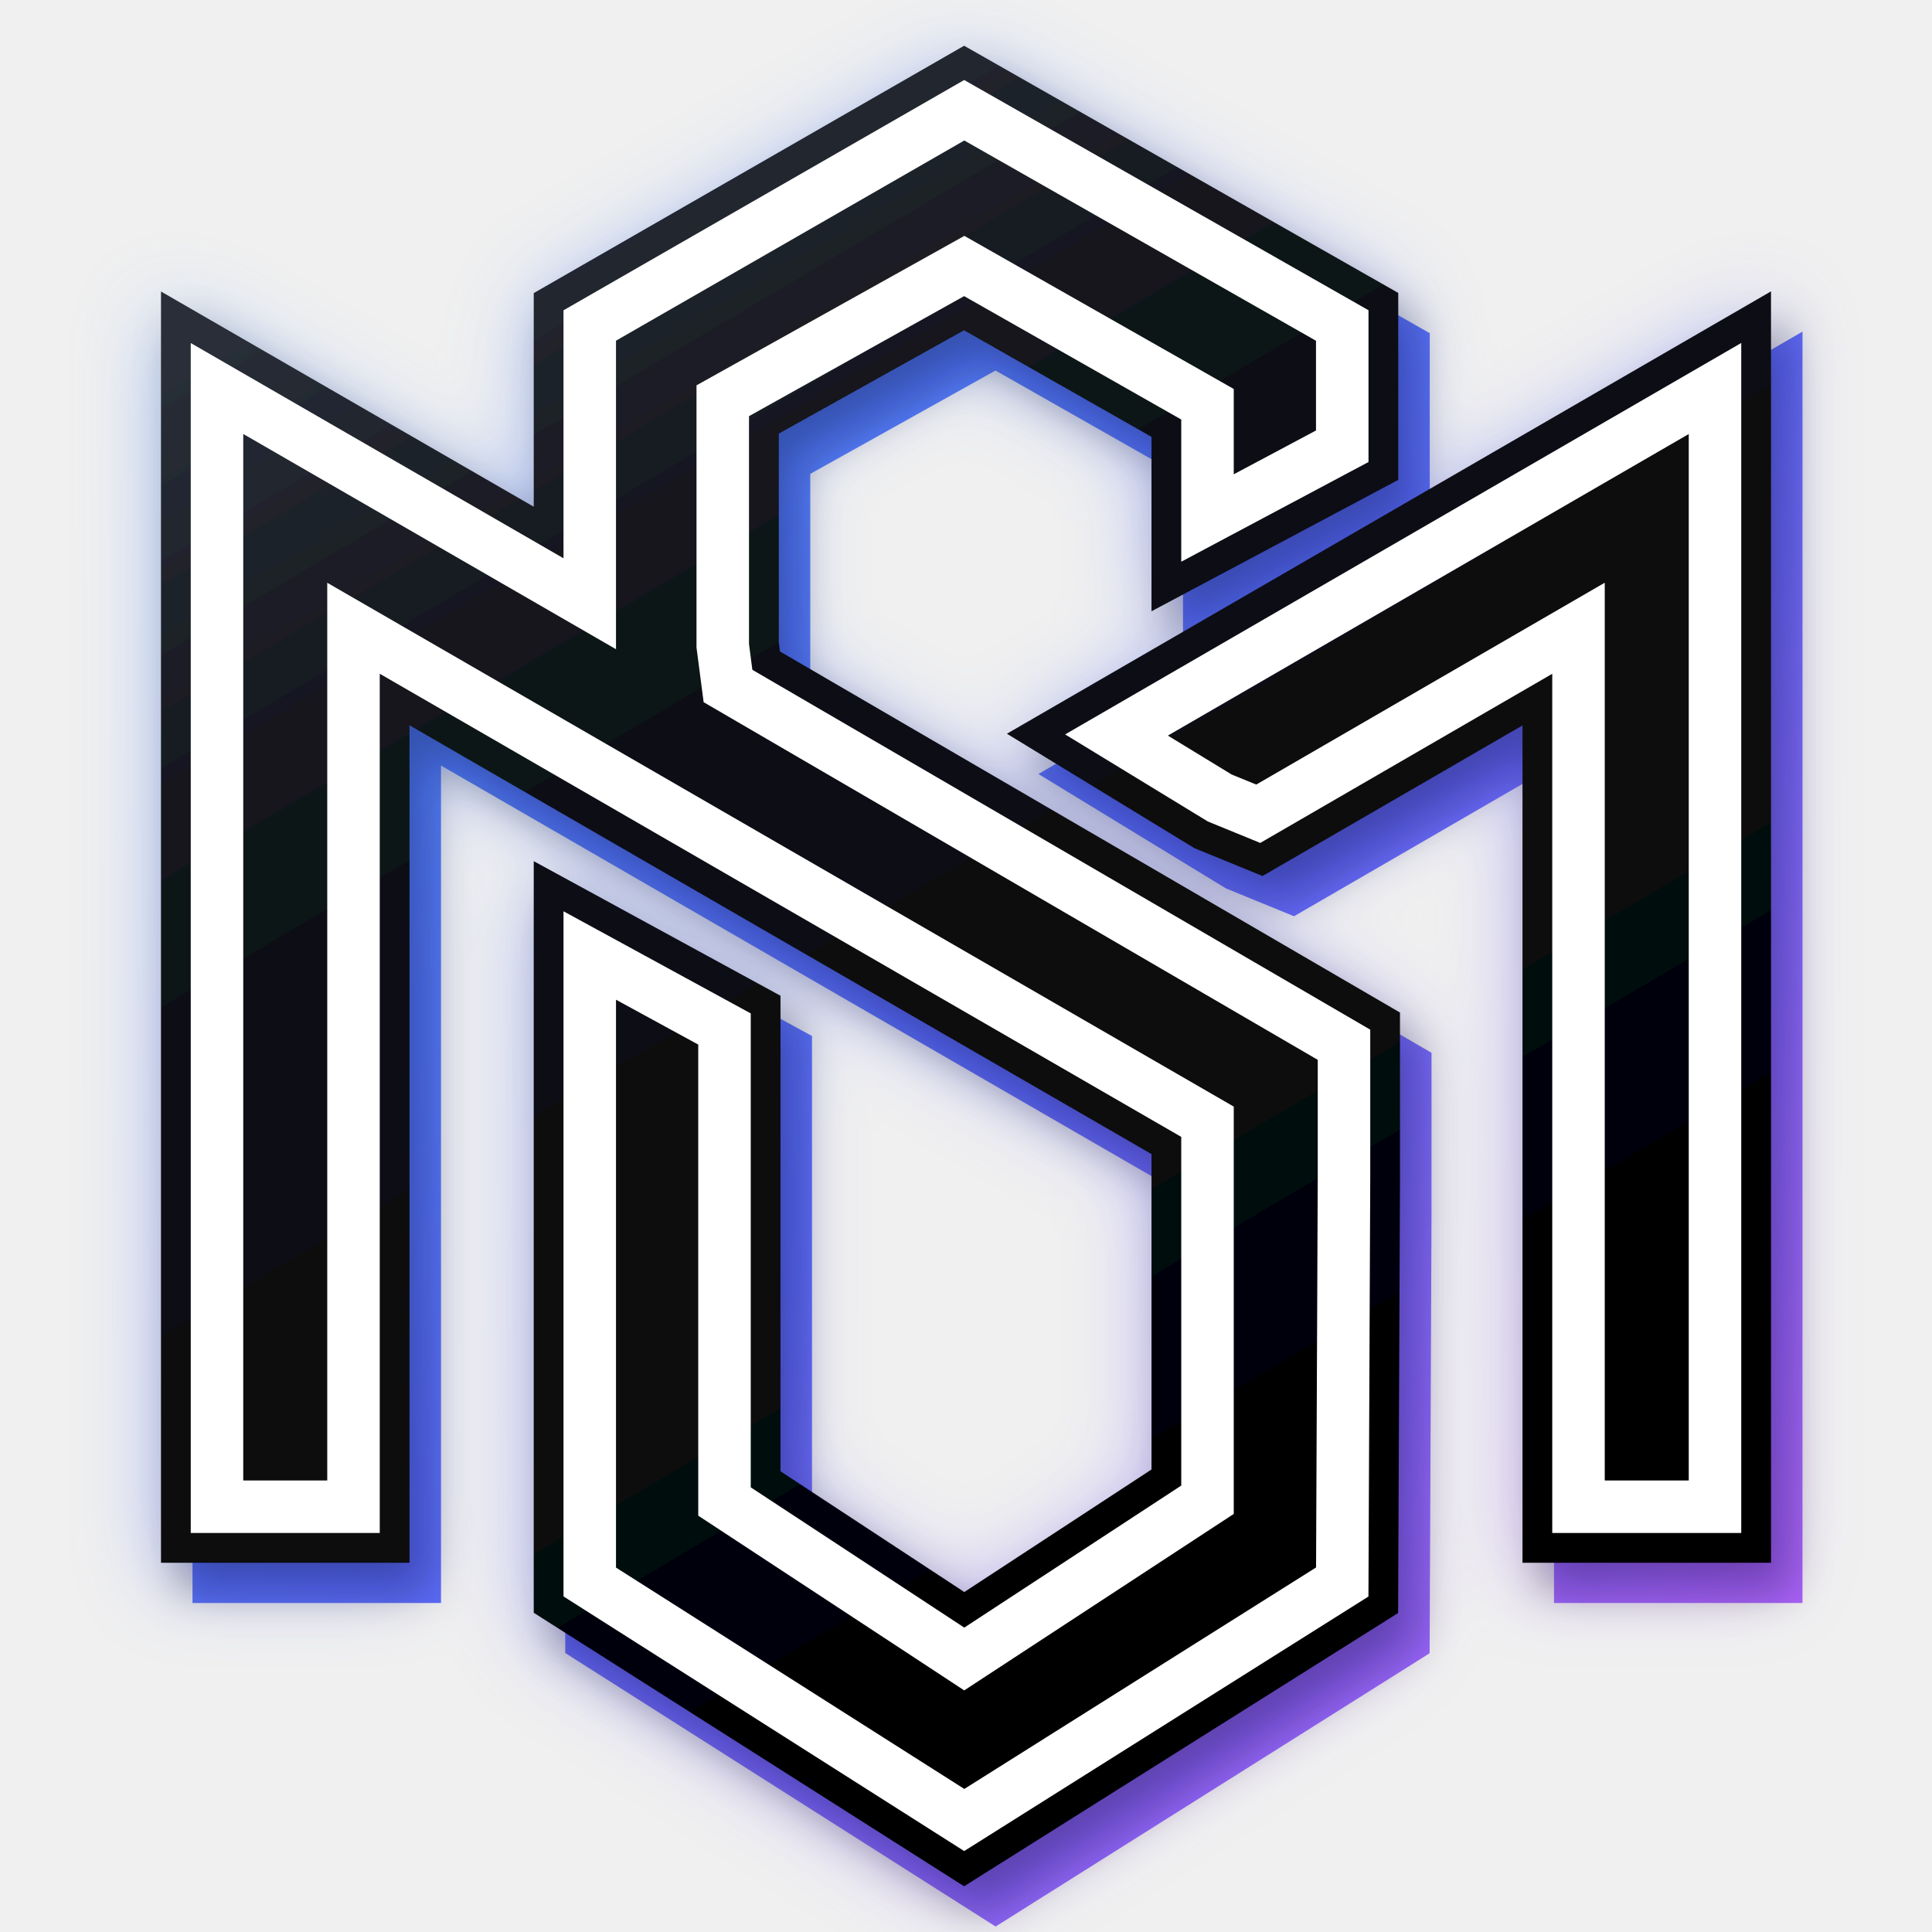
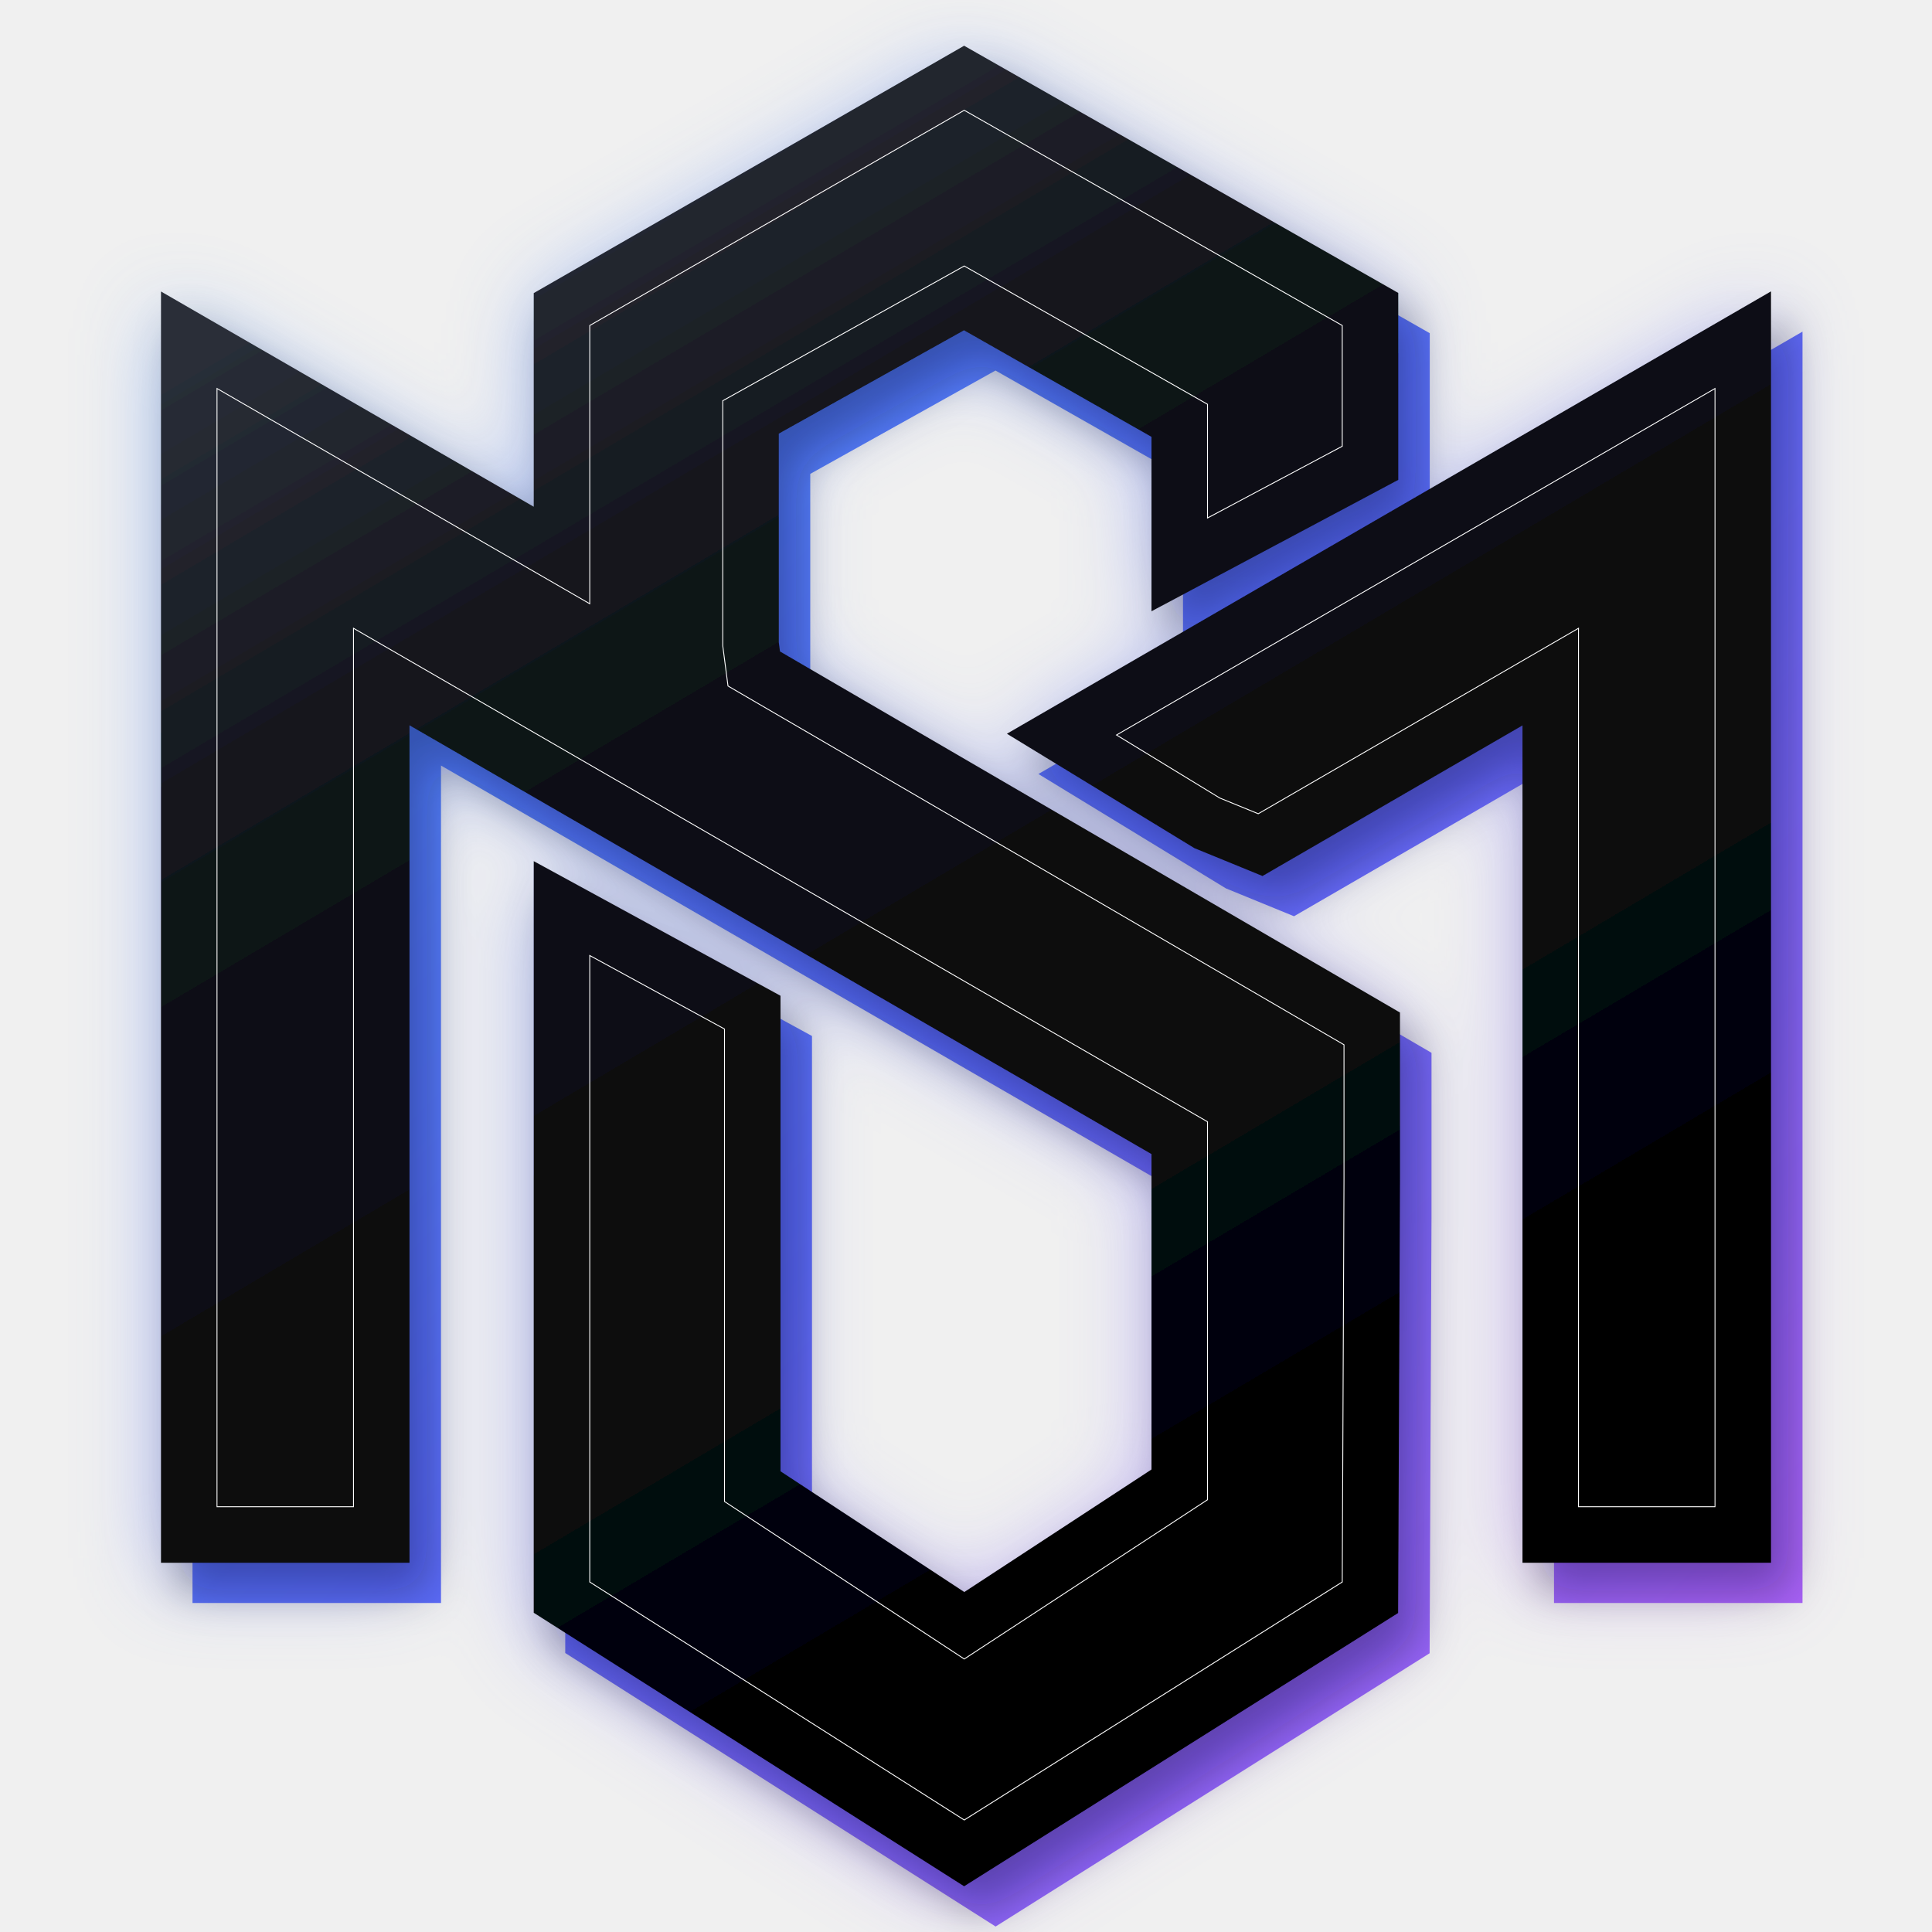
<svg xmlns="http://www.w3.org/2000/svg" width="128" height="128" viewBox="146 0 1104 1104" fill="none" role="img" aria-labelledby="title desc">
  <defs>
    <linearGradient id="accent" x1="270" y1="130" x2="1126" y2="980" gradientUnits="userSpaceOnUse">
      <stop stop-color="#3B82F6" />
      <stop offset="0.52" stop-color="#4F5EF7" />
      <stop offset="1" stop-color="#A855F7" />
    </linearGradient>
    <linearGradient id="face" x1="420" y1="100" x2="970" y2="1030" gradientUnits="userSpaceOnUse">
      <stop stop-color="#2A2F39" />
      <stop offset="0.24" stop-color="#111319" />
      <stop offset="0.7" stop-color="#050608" />
      <stop offset="1" stop-color="#000000" />
    </linearGradient>
    <filter id="halo" x="-30%" y="-30%" width="160%" height="160%" color-interpolation-filters="sRGB">
      <feGaussianBlur stdDeviation="24" />
    </filter>
    <filter id="lift" x="-30%" y="-30%" width="170%" height="170%" color-interpolation-filters="sRGB">
      <feDropShadow dx="10" dy="16" stdDeviation="12" flood-color="#020617" flood-opacity="0.32" />
    </filter>
    <g id="mark">
      <path d="M914 673L913 904L697 1040L483 904L483 546L560 588L560 858L697 948L836 857L836 641L348 359L348 861L270 861L270 222L483 345L483 186L697 63L913 186L913 255L836 296L836 231L697 152L559 229L559 369L562 392L914 597V673Z" />
      <path d="M1126 222V861H1048V359L865 465L843 456L784 420L1126 222Z" />
    </g>
  </defs>
  <use href="#mark" fill="url(#accent)" stroke="url(#accent)" stroke-width="64" stroke-linejoin="miter" opacity="0.42" filter="url(#halo)" transform="translate(0 8)" />
  <use href="#mark" fill="url(#accent)" stroke="url(#accent)" stroke-width="64" stroke-linejoin="miter" opacity="0.92" transform="translate(18 23)" />
  <use href="#mark" fill="url(#face)" stroke="url(#face)" stroke-width="64" stroke-linejoin="miter" filter="url(#lift)" />
-   <use href="#mark" fill="none" stroke="#FFFFFF" stroke-width="30" stroke-linejoin="miter" stroke-miterlimit="3" />
+   <use href="#mark" fill="none" stroke="#FFFFFF" stroke-width="0.5" vector-effect="non-scaling-stroke" stroke-linejoin="miter" stroke-miterlimit="3" />
</svg>
